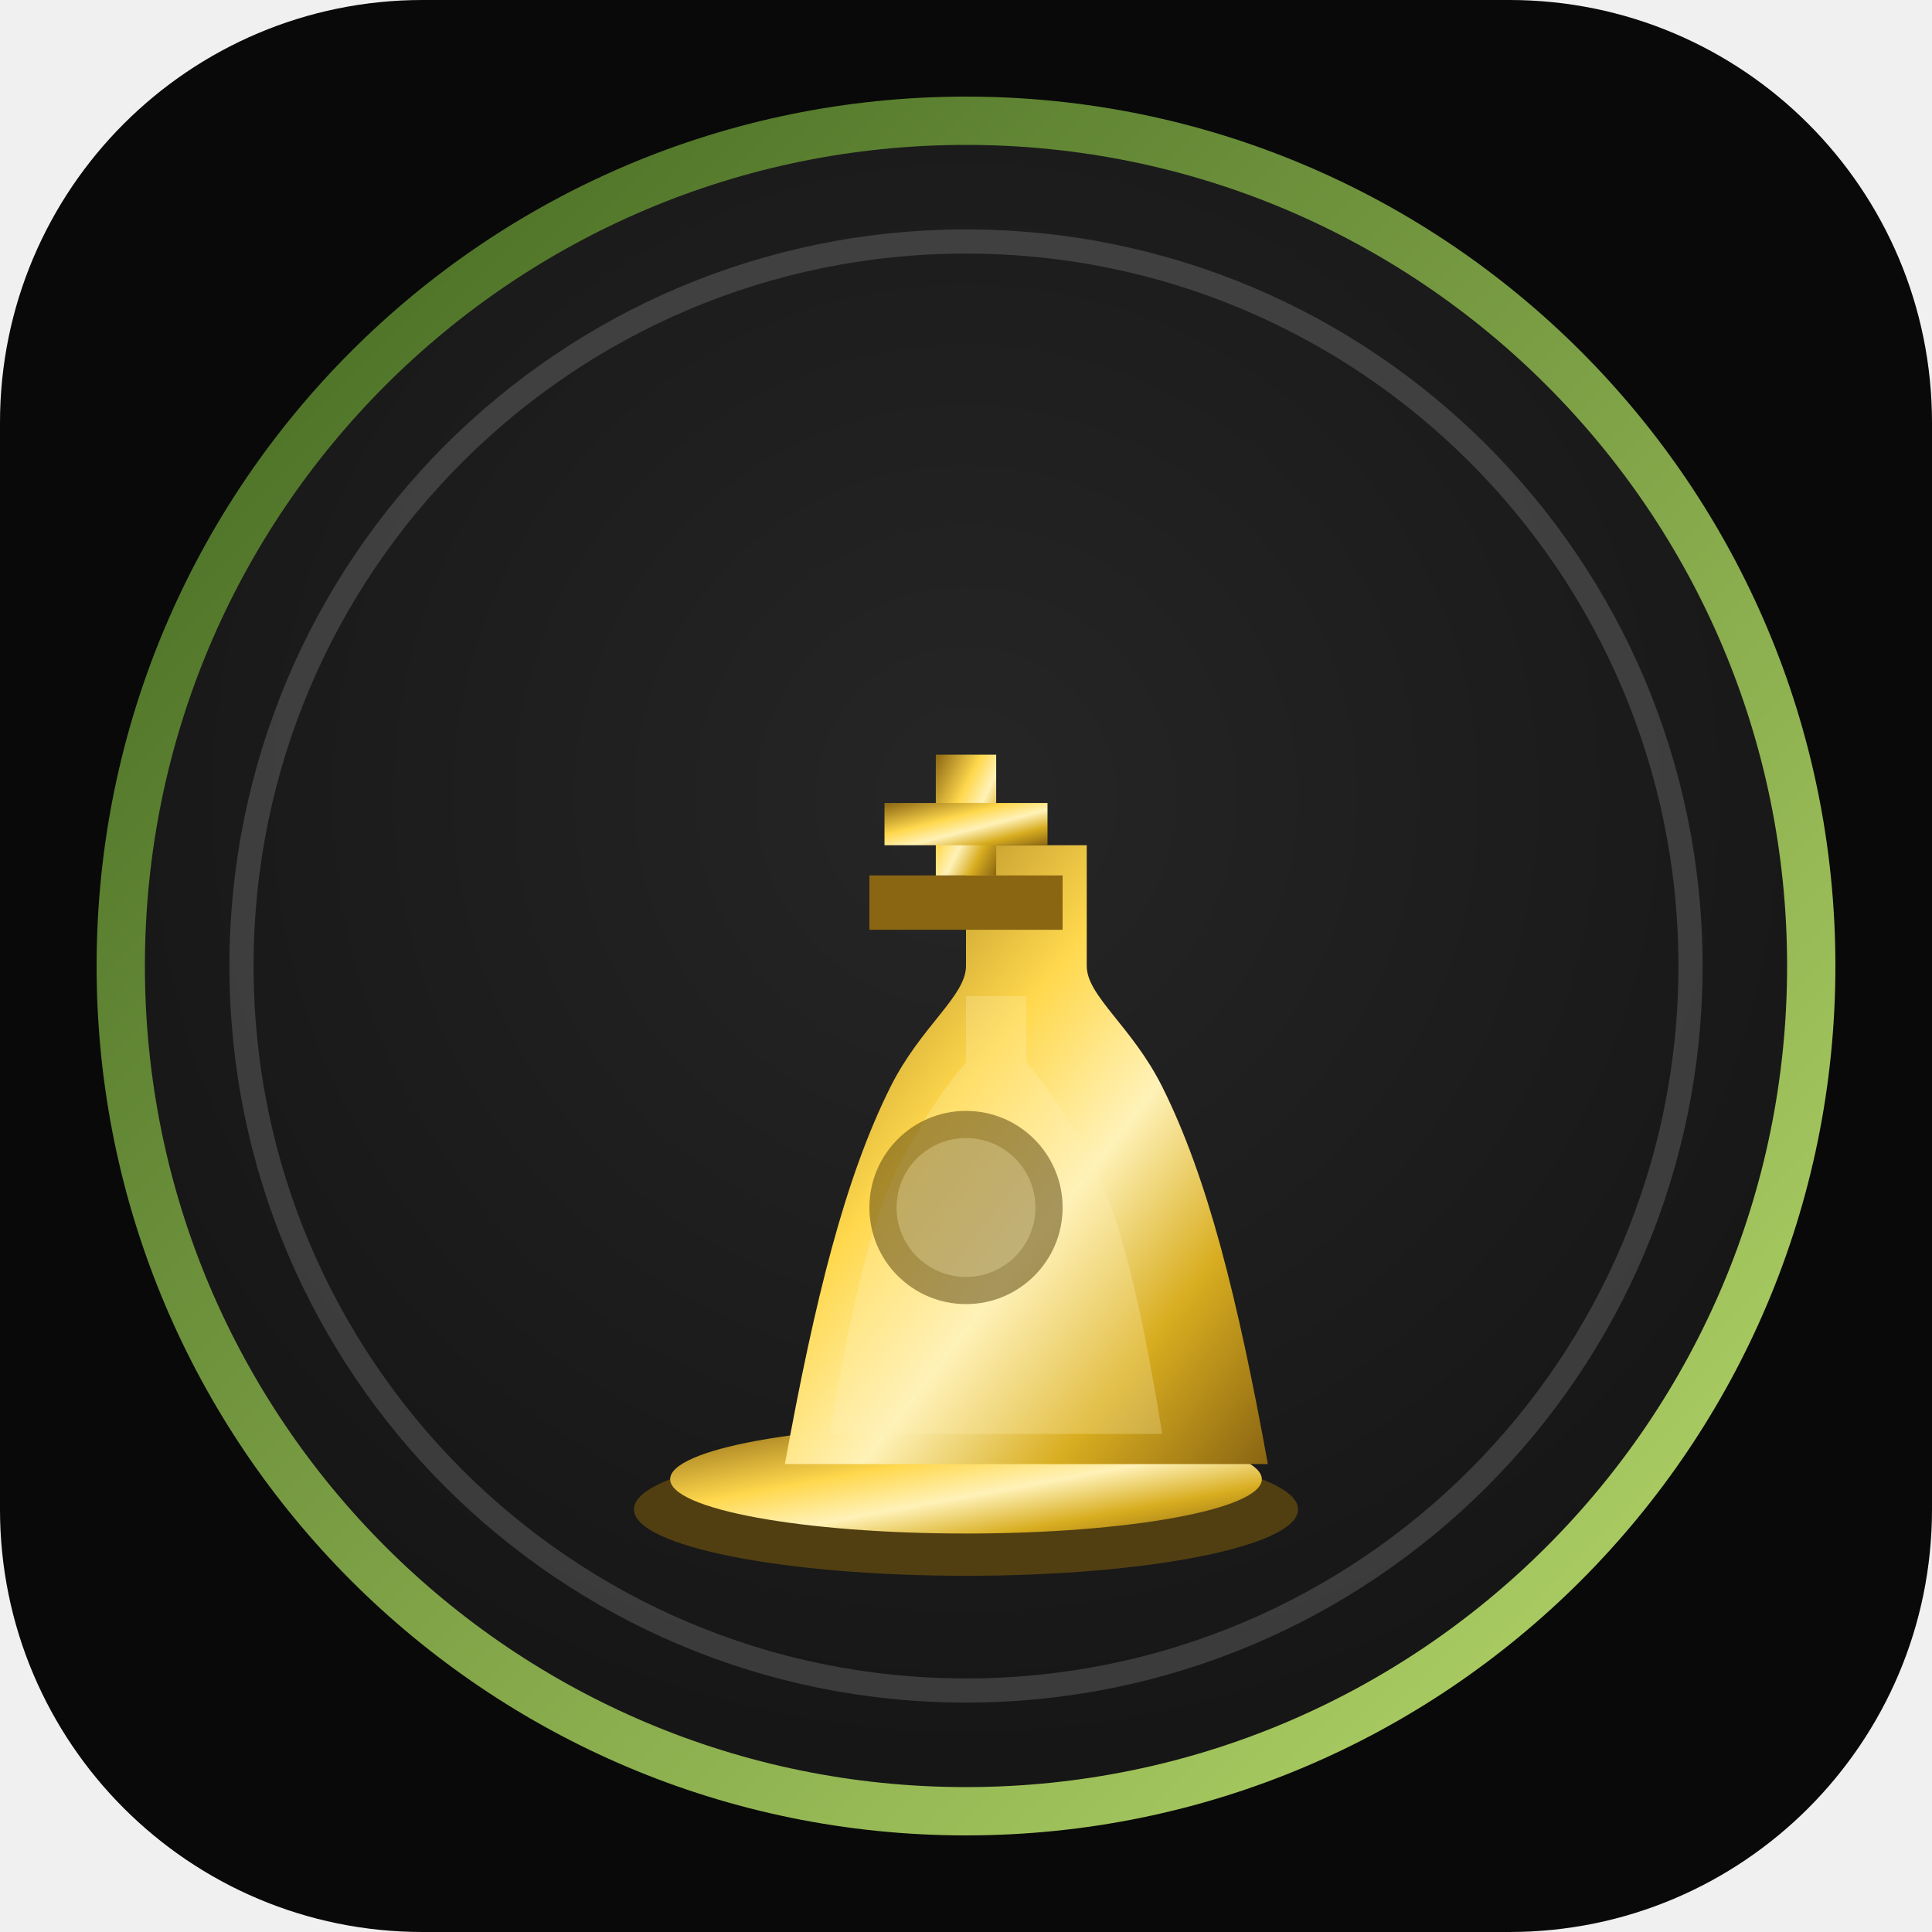
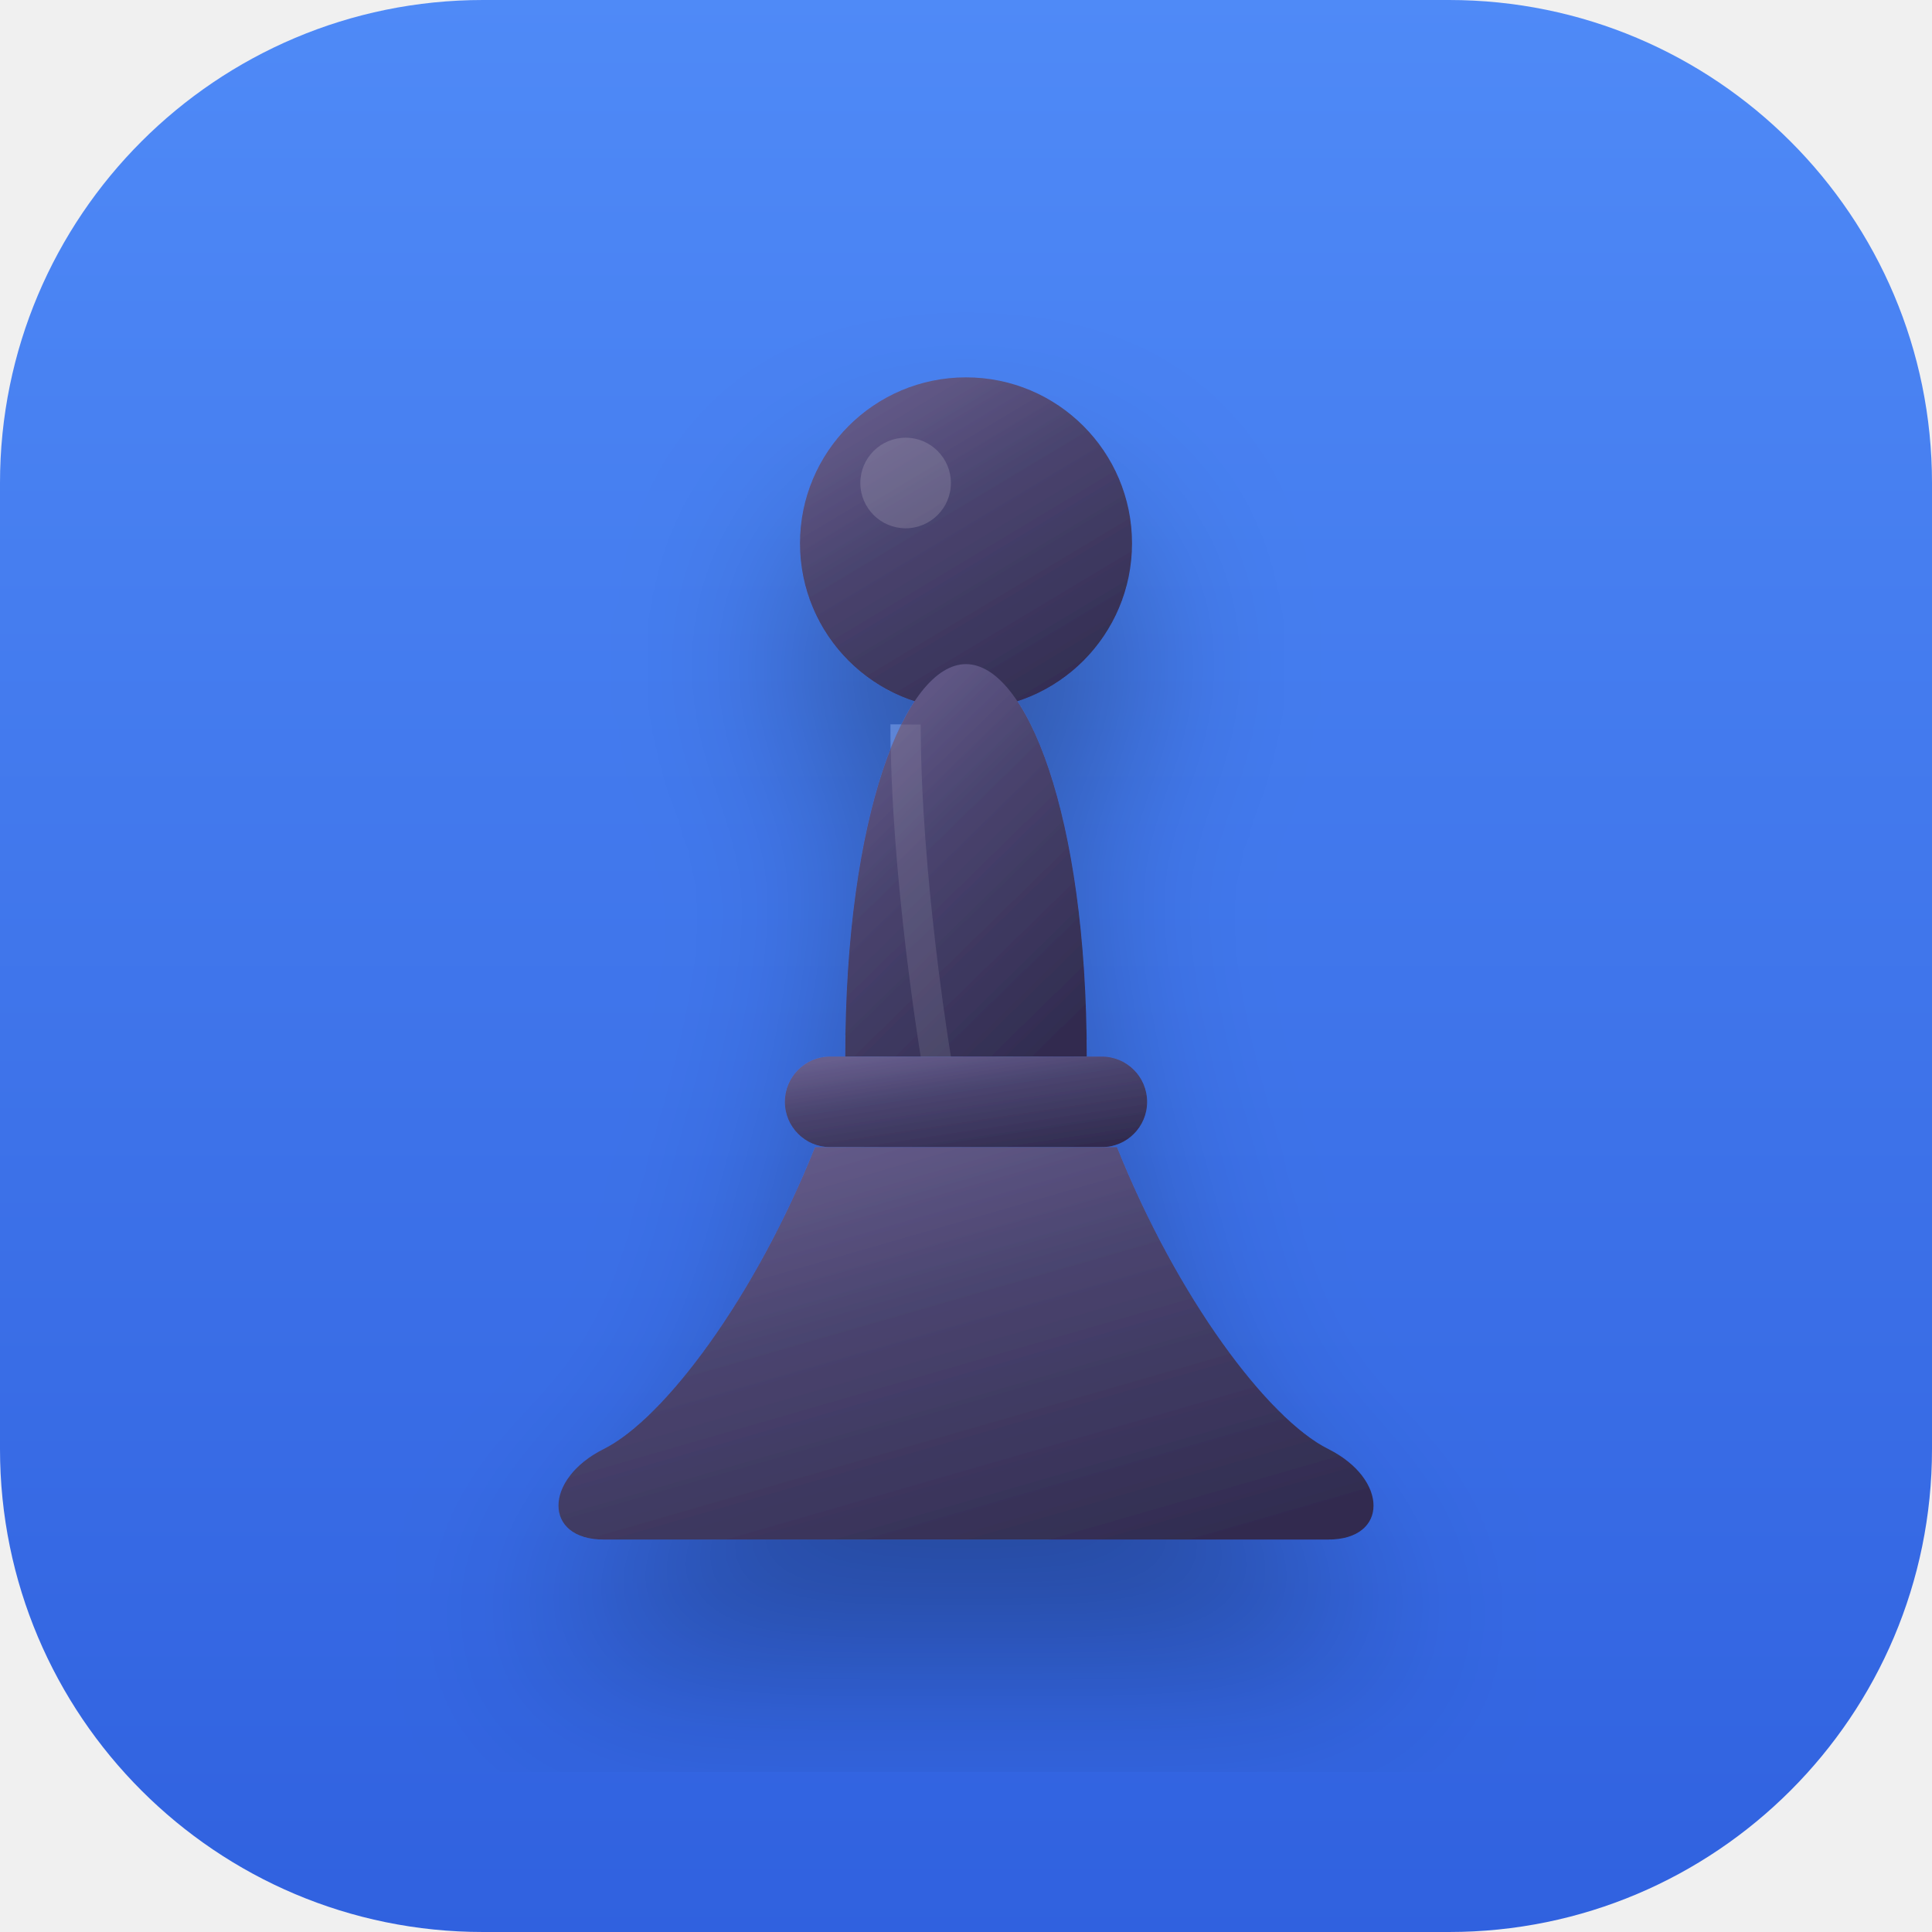
<svg xmlns="http://www.w3.org/2000/svg" viewBox="0 0 64 64" fill="none">
  <defs>
-     <radialGradient id="bg" cx="50%" cy="40%" r="75%">
-       <stop offset="0%" stop-color="#262626" />
-       <stop offset="100%" stop-color="#111111" />
-     </radialGradient>
-     <linearGradient id="gold" x1="0%" y1="0%" x2="100%" y2="100%">
-       <stop offset="0%" stop-color="#8a6512" />
-       <stop offset="38%" stop-color="#ffd84d" />
-       <stop offset="58%" stop-color="#fff2b8" />
-       <stop offset="78%" stop-color="#d8ad20" />
-       <stop offset="100%" stop-color="#8a6512" />
+     <linearGradient id="bg" x1="0%" y1="0%" x2="0%" y2="100%">
+       <stop offset="0%" stop-color="#4F8AF7" />
+       <stop offset="100%" stop-color="#3061DF" />
    </linearGradient>
-     <linearGradient id="rim" x1="0%" y1="0%" x2="100%" y2="100%">
-       <stop offset="0%" stop-color="#40661f" />
-       <stop offset="100%" stop-color="#b8d96b" />
+     <linearGradient id="pawn" x1="20%" y1="0%" x2="80%" y2="100%">
+       <stop offset="0%" stop-color="#675E8D" />
+       <stop offset="40%" stop-color="#4A446F" />
+       <stop offset="100%" stop-color="#312C50" />
    </linearGradient>
+     <filter id="shadow" x="-20%" y="-20%" width="140%" height="140%">
+       <feDropShadow dx="0" dy="4" stdDeviation="3" flood-opacity="0.3" />
+     </filter>
  </defs>
-   <rect width="64" height="64" rx="14" fill="#090909" />
-   <circle cx="32" cy="32" r="28" fill="url(#bg)" stroke="url(#rim)" stroke-width="1.6" />
-   <circle cx="32" cy="32" r="24" fill="none" stroke="#ffffff" stroke-width="0.8" opacity="0.16" />
-   <g transform="translate(32 33)">
-     <ellipse cx="0" cy="17" rx="11" ry="2.2" fill="#5f4910" opacity="0.8" />
-     <ellipse cx="0" cy="16" rx="9.8" ry="1.8" fill="url(#gold)" />
-     <path d="M-6 15.5C-5 10 -4 6 -2.5 3C-1.5 1 0 0 0 -1V-5H4V-1C4 0 5.5 1 6.5 3C8 6 9 10 10 15.5H-6Z" fill="url(#gold)" />
-     <path d="M-4.5 14.5C-3.8 10.2 -3.1 7.1 -2 5.2C-1.3 3.9 -0.7 3 0 2.2V0H2V2.2C2.7 3 3.3 3.9 4 5.2C5.1 7.1 5.8 10.2 6.5 14.5H-4.5Z" fill="#fff2b8" opacity="0.28" />
-     <path d="M-3.2 -4H3.2V-2.2H-3.2Z" fill="#8a6512" />
-     <path d="M-1 -8H1V-4H-1Z" fill="url(#gold)" />
-     <path d="M-2.7 -6.4H2.7V-5H-2.7Z" fill="url(#gold)" />
-     <circle cx="0" cy="7" r="3.2" fill="#5f4910" opacity="0.55" />
-     <circle cx="0" cy="7" r="2.3" fill="#fff2b8" opacity="0.3" />
+   <rect width="64" height="64" rx="16" fill="url(#bg)" />
+   <g transform="translate(16 11)" filter="url(#shadow)">
+     <circle cx="16" cy="7" r="5.5" fill="url(#pawn)" />
+     <path d="M 12 24 C 12 16, 14 11, 16 11 C 18 11, 20 16, 20 24 Z" fill="url(#pawn)" />
+     <rect x="10" y="24" width="12" height="3" rx="1.5" fill="url(#pawn)" />
+     <path d="M 11 27 C 9 32, 6 36, 4 37 C 2 38, 2 40, 4 40 L 28 40 C 30 40, 30 38, 28 37 C 26 36, 23 32, 21 27 Z" fill="url(#pawn)" />
+     <circle cx="14" cy="5" r="1.5" fill="#ffffff" opacity="0.15" />
+     <path d="M 13.5 13 C 13.5 18, 14.5 24, 14.5 24 L 15.5 24 C 15.5 24, 14.5 18, 14.5 13 Z" fill="#ffffff" opacity="0.1" />
  </g>
</svg>
